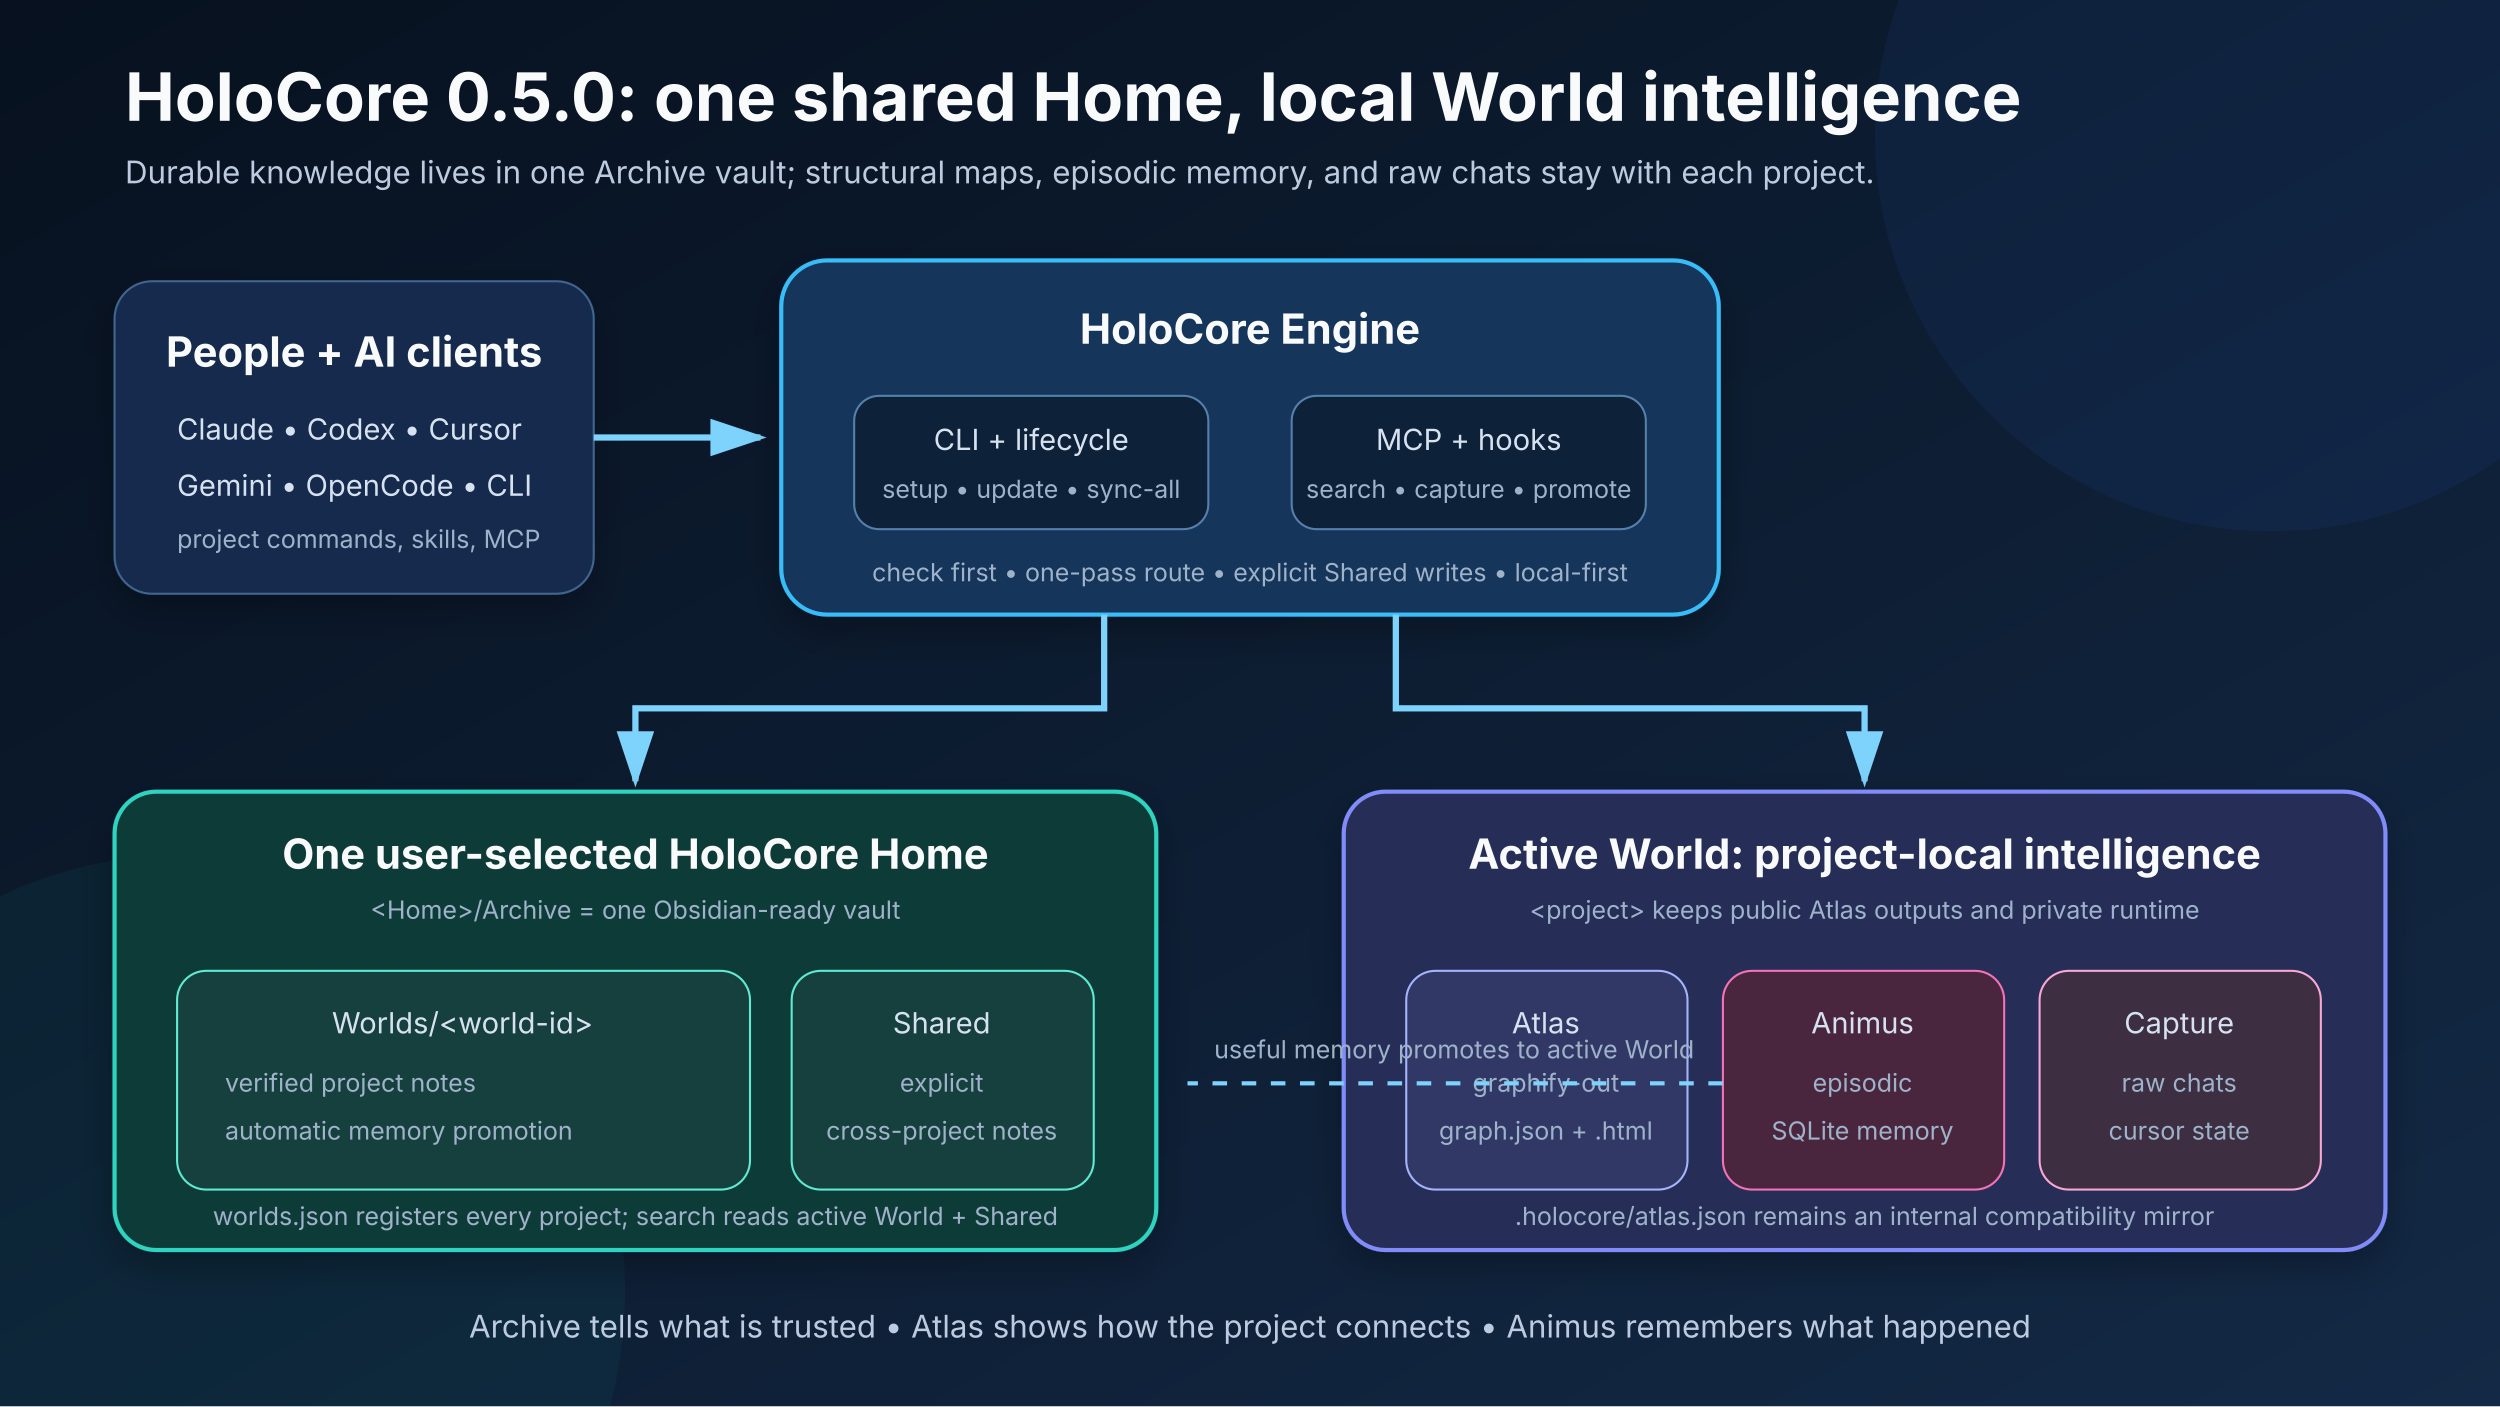
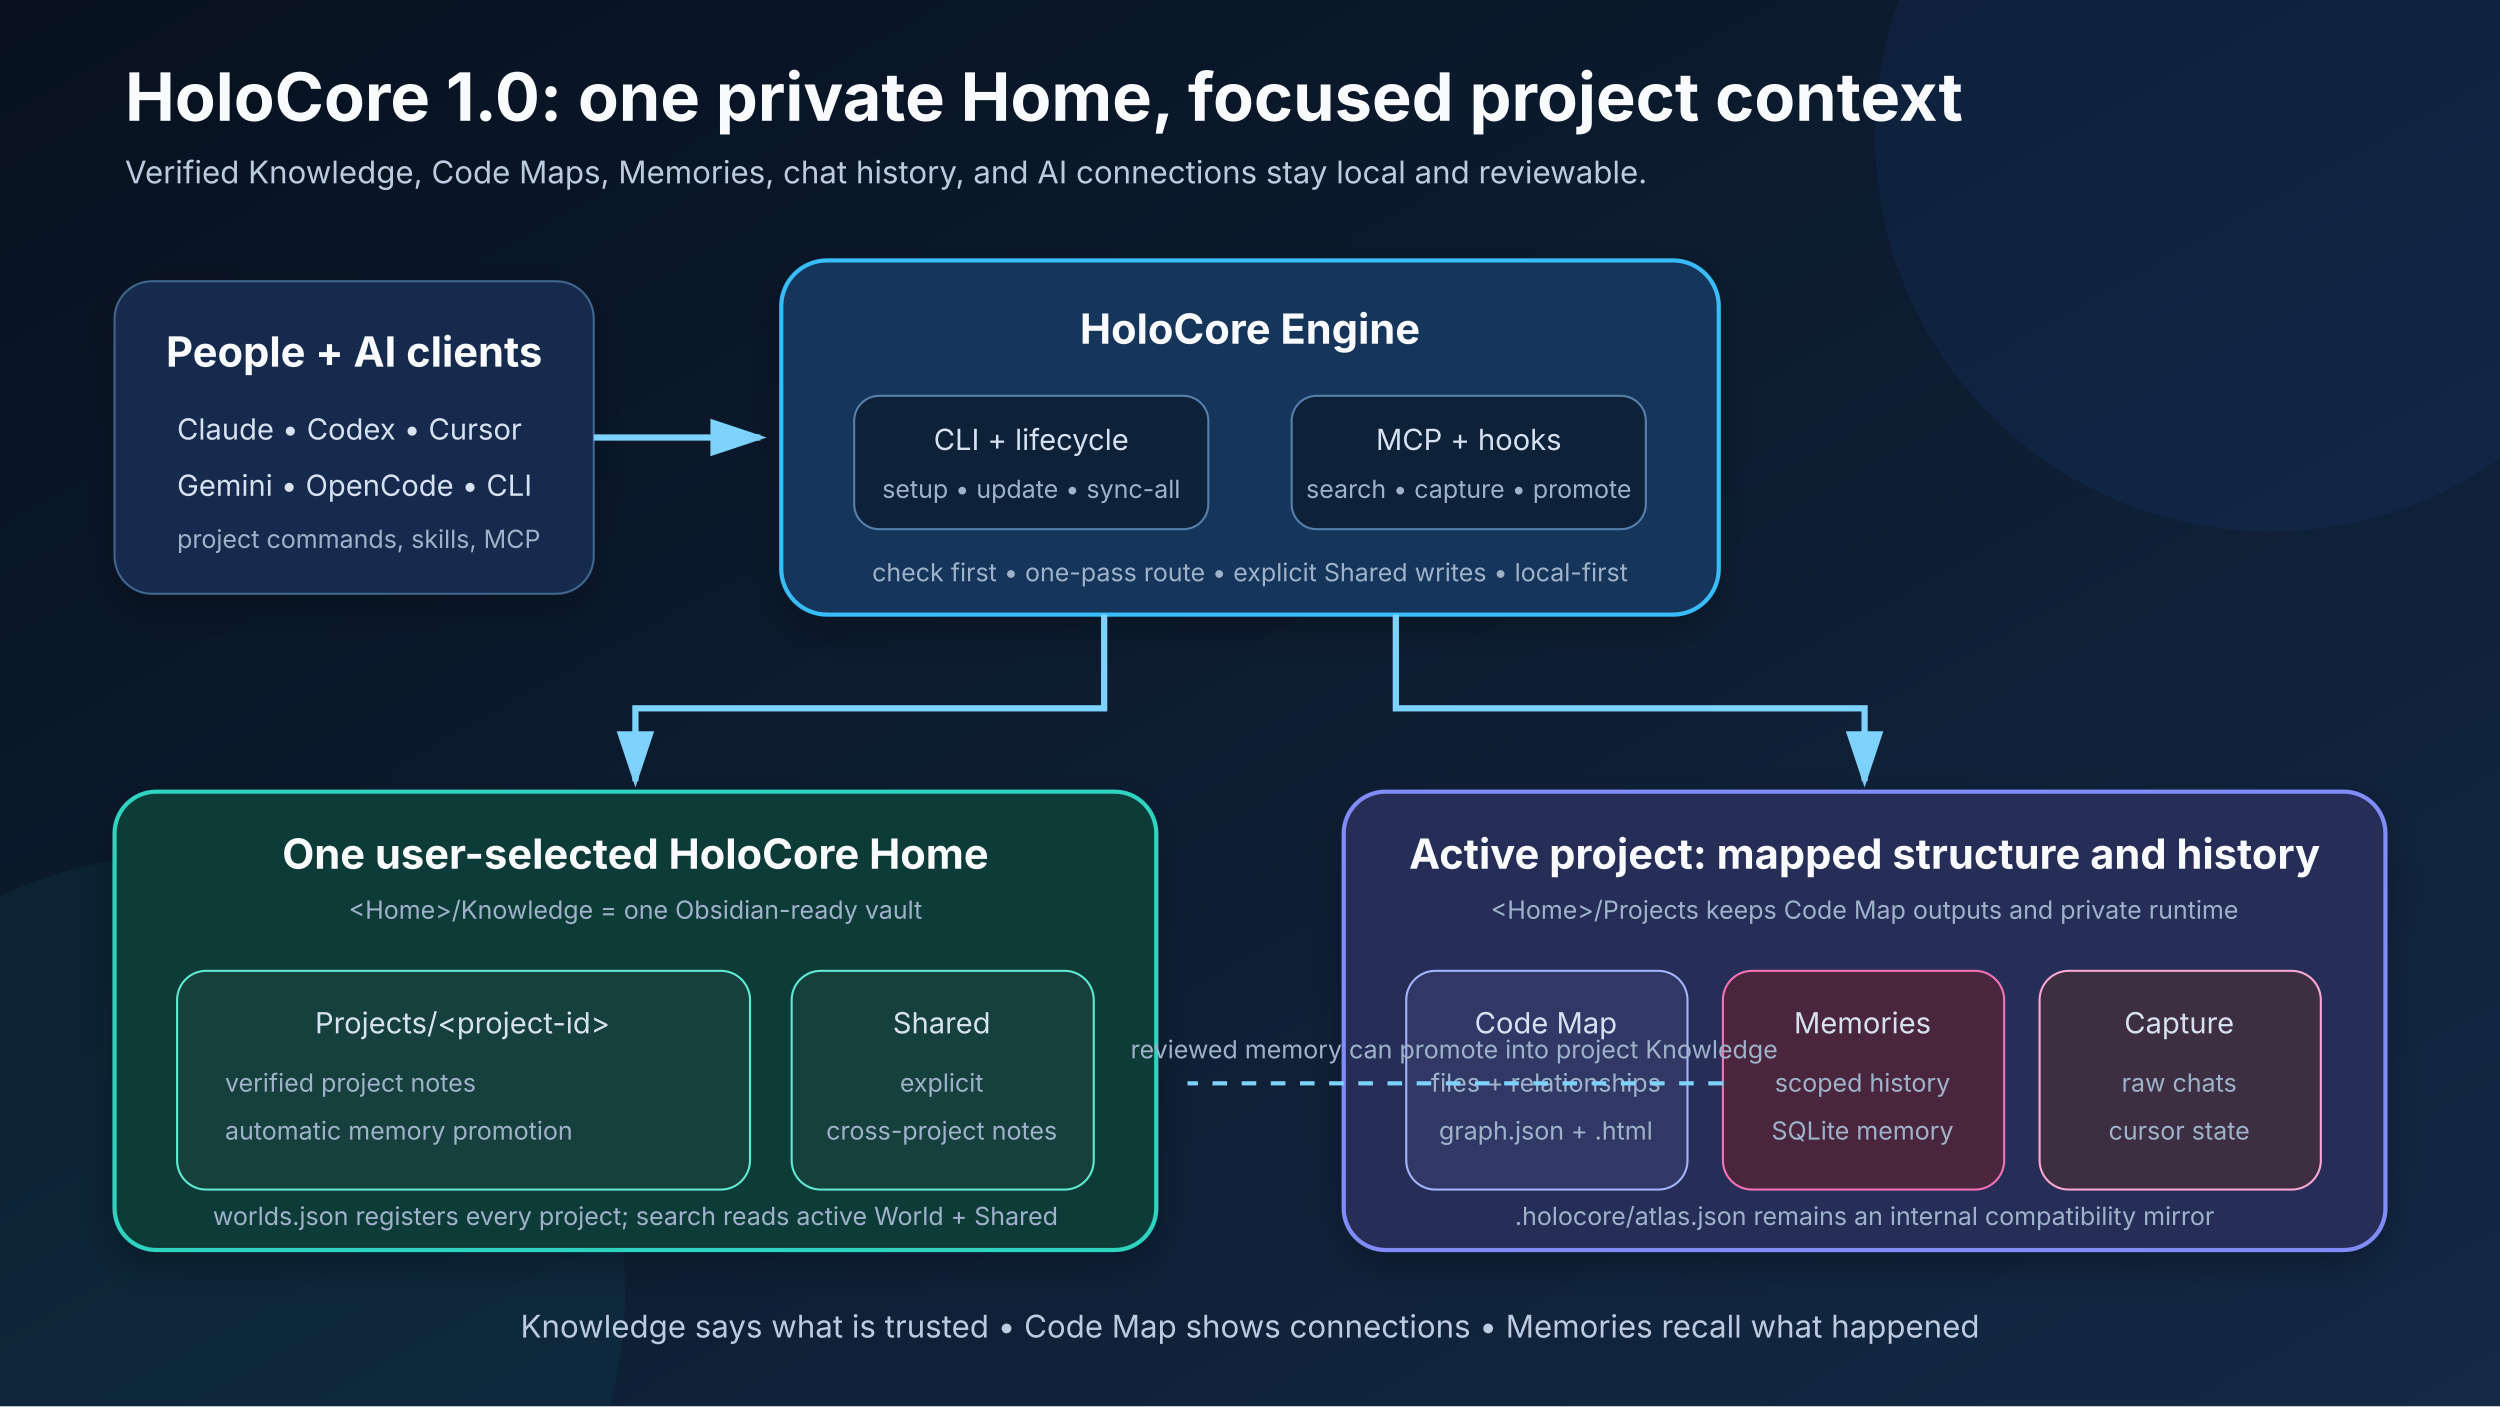
<svg xmlns="http://www.w3.org/2000/svg" width="1200" height="675" viewBox="0 0 1200 675" role="img" aria-labelledby="title desc">
  <defs>
    <linearGradient id="bg" x1="0" y1="0" x2="1" y2="1">
      <stop stop-color="#07111f" />
      <stop offset="1" stop-color="#132945" />
    </linearGradient>
    <filter id="shadow" x="-20%" y="-20%" width="140%" height="140%">
      <feDropShadow dx="0" dy="7" stdDeviation="9" flood-color="#000" flood-opacity=".28" />
    </filter>
    <marker id="arrow" markerWidth="10" markerHeight="10" refX="8" refY="3" orient="auto">
      <path d="M0 0L0 6L9 3z" fill="#7dd3fc" />
    </marker>
    <style>
      .f{font-family:Inter,Segoe UI,Arial,sans-serif}.title{font-size:32px;font-weight:700;fill:#f8fafc}.sub{font-size:15px;fill:#bdcbe0}.h{font-size:20px;font-weight:700;fill:#f8fafc}.p{font-size:14px;fill:#d7e2f1}.n{font-size:12px;fill:#9eb2ca}.line{stroke:#7dd3fc;stroke-width:3;fill:none;marker-end:url(#arrow)}.dash{stroke:#7dd3fc;stroke-width:2;stroke-dasharray:7 7;fill:none}
    </style>
  </defs>
  <rect width="1200" height="675" fill="url(#bg)" />
  <circle cx="1090" cy="65" r="190" fill="#2563eb" opacity=".08" />
  <circle cx="90" cy="620" r="210" fill="#14b8a6" opacity=".06" />
-   <text x="60" y="58" class="f title">HoloCore 0.5.0: one shared Home, local World intelligence</text>
-   <text x="60" y="88" class="f sub">Durable knowledge lives in one Archive vault; structural maps, episodic memory, and raw chats stay with each project.</text>
+   <text x="60" y="58" class="f title">HoloCore 1.0: one private Home, focused project context</text>
+   <text x="60" y="88" class="f sub">Verified Knowledge, Code Maps, Memories, chat history, and AI connections stay local and reviewable.</text>
  <g filter="url(#shadow)">
    <rect x="55" y="135" width="230" height="150" rx="18" fill="#172b4d" stroke="#41658f" />
    <text x="170" y="176" text-anchor="middle" class="f h">People + AI clients</text>
    <text x="85" y="211" class="f p">Claude • Codex • Cursor</text>
    <text x="85" y="238" class="f p">Gemini • OpenCode • CLI</text>
    <text x="85" y="263" class="f n">project commands, skills, MCP</text>
  </g>
  <path d="M285 210H365" class="line" />
  <g filter="url(#shadow)">
    <rect x="375" y="125" width="450" height="170" rx="22" fill="#16345a" stroke="#38bdf8" stroke-width="2" />
    <text x="600" y="165" text-anchor="middle" class="f h">HoloCore Engine</text>
    <rect x="410" y="190" width="170" height="64" rx="12" fill="#0f2038" stroke="#5680ac" />
    <text x="495" y="216" text-anchor="middle" class="f p">CLI + lifecycle</text>
    <text x="495" y="239" text-anchor="middle" class="f n">setup • update • sync-all</text>
    <rect x="620" y="190" width="170" height="64" rx="12" fill="#0f2038" stroke="#5680ac" />
    <text x="705" y="216" text-anchor="middle" class="f p">MCP + hooks</text>
    <text x="705" y="239" text-anchor="middle" class="f n">search • capture • promote</text>
    <text x="600" y="279" text-anchor="middle" class="f n">check first • one-pass route • explicit Shared writes • local-first</text>
  </g>
  <path d="M530 295V340H305V375" class="line" />
  <path d="M670 295V340H895V375" class="line" />
  <g filter="url(#shadow)">
    <rect x="55" y="380" width="500" height="220" rx="20" fill="#113b39" stroke="#2dd4bf" stroke-width="2" />
    <text x="305" y="417" text-anchor="middle" class="f h">One user-selected HoloCore Home</text>
-     <text x="305" y="441" text-anchor="middle" class="f n">&lt;Home&gt;/Archive = one Obsidian-ready vault</text>
+     <text x="305" y="441" text-anchor="middle" class="f n">&lt;Home&gt;/Knowledge = one Obsidian-ready vault</text>
    <rect x="85" y="466" width="275" height="105" rx="14" fill="#173f3c" stroke="#5eead4" />
-     <text x="222" y="496" text-anchor="middle" class="f p">Worlds/&lt;world-id&gt;</text>
+     <text x="222" y="496" text-anchor="middle" class="f p">Projects/&lt;project-id&gt;</text>
    <text x="108" y="524" class="f n">verified project notes</text>
    <text x="108" y="547" class="f n">automatic memory promotion</text>
    <rect x="380" y="466" width="145" height="105" rx="14" fill="#173f3c" stroke="#5eead4" />
    <text x="452" y="496" text-anchor="middle" class="f p">Shared</text>
    <text x="452" y="524" text-anchor="middle" class="f n">explicit</text>
    <text x="452" y="547" text-anchor="middle" class="f n">cross-project notes</text>
    <text x="305" y="588" text-anchor="middle" class="f n">worlds.json registers every project; search reads active World + Shared</text>
  </g>
  <g filter="url(#shadow)">
    <rect x="645" y="380" width="500" height="220" rx="20" fill="#252d58" stroke="#818cf8" stroke-width="2" />
-     <text x="895" y="417" text-anchor="middle" class="f h">Active World: project-local intelligence</text>
-     <text x="895" y="441" text-anchor="middle" class="f n">&lt;project&gt; keeps public Atlas outputs and private runtime</text>
+     <text x="895" y="417" text-anchor="middle" class="f h">Active project: mapped structure and history</text>
+     <text x="895" y="441" text-anchor="middle" class="f n">&lt;Home&gt;/Projects keeps Code Map outputs and private runtime</text>
    <rect x="675" y="466" width="135" height="105" rx="14" fill="#303866" stroke="#a5b4fc" />
-     <text x="742" y="496" text-anchor="middle" class="f p">Atlas</text>
-     <text x="742" y="524" text-anchor="middle" class="f n">graphify-out</text>
+     <text x="742" y="496" text-anchor="middle" class="f p">Code Map</text>
+     <text x="742" y="524" text-anchor="middle" class="f n">files + relationships</text>
    <text x="742" y="547" text-anchor="middle" class="f n">graph.json + .html</text>
    <rect x="827" y="466" width="135" height="105" rx="14" fill="#4a283e" stroke="#f472b6" />
-     <text x="894" y="496" text-anchor="middle" class="f p">Animus</text>
-     <text x="894" y="524" text-anchor="middle" class="f n">episodic</text>
+     <text x="894" y="496" text-anchor="middle" class="f p">Memories</text>
+     <text x="894" y="524" text-anchor="middle" class="f n">scoped history</text>
    <text x="894" y="547" text-anchor="middle" class="f n">SQLite memory</text>
    <rect x="979" y="466" width="135" height="105" rx="14" fill="#3c2e42" stroke="#f9a8d4" />
    <text x="1046" y="496" text-anchor="middle" class="f p">Capture</text>
    <text x="1046" y="524" text-anchor="middle" class="f n">raw chats</text>
    <text x="1046" y="547" text-anchor="middle" class="f n">cursor state</text>
    <text x="895" y="588" text-anchor="middle" class="f n">.holocore/atlas.json remains an internal compatibility mirror</text>
  </g>
  <path d="M827 520H570" class="dash" />
-   <text x="698" y="508" text-anchor="middle" class="f n">useful memory promotes to active World</text>
-   <text x="600" y="642" text-anchor="middle" class="f sub">Archive tells what is trusted • Atlas shows how the project connects • Animus remembers what happened</text>
+   <text x="698" y="508" text-anchor="middle" class="f n">reviewed memory can promote into project Knowledge</text>
+   <text x="600" y="642" text-anchor="middle" class="f sub">Knowledge says what is trusted • Code Map shows connections • Memories recall what happened</text>
</svg>
